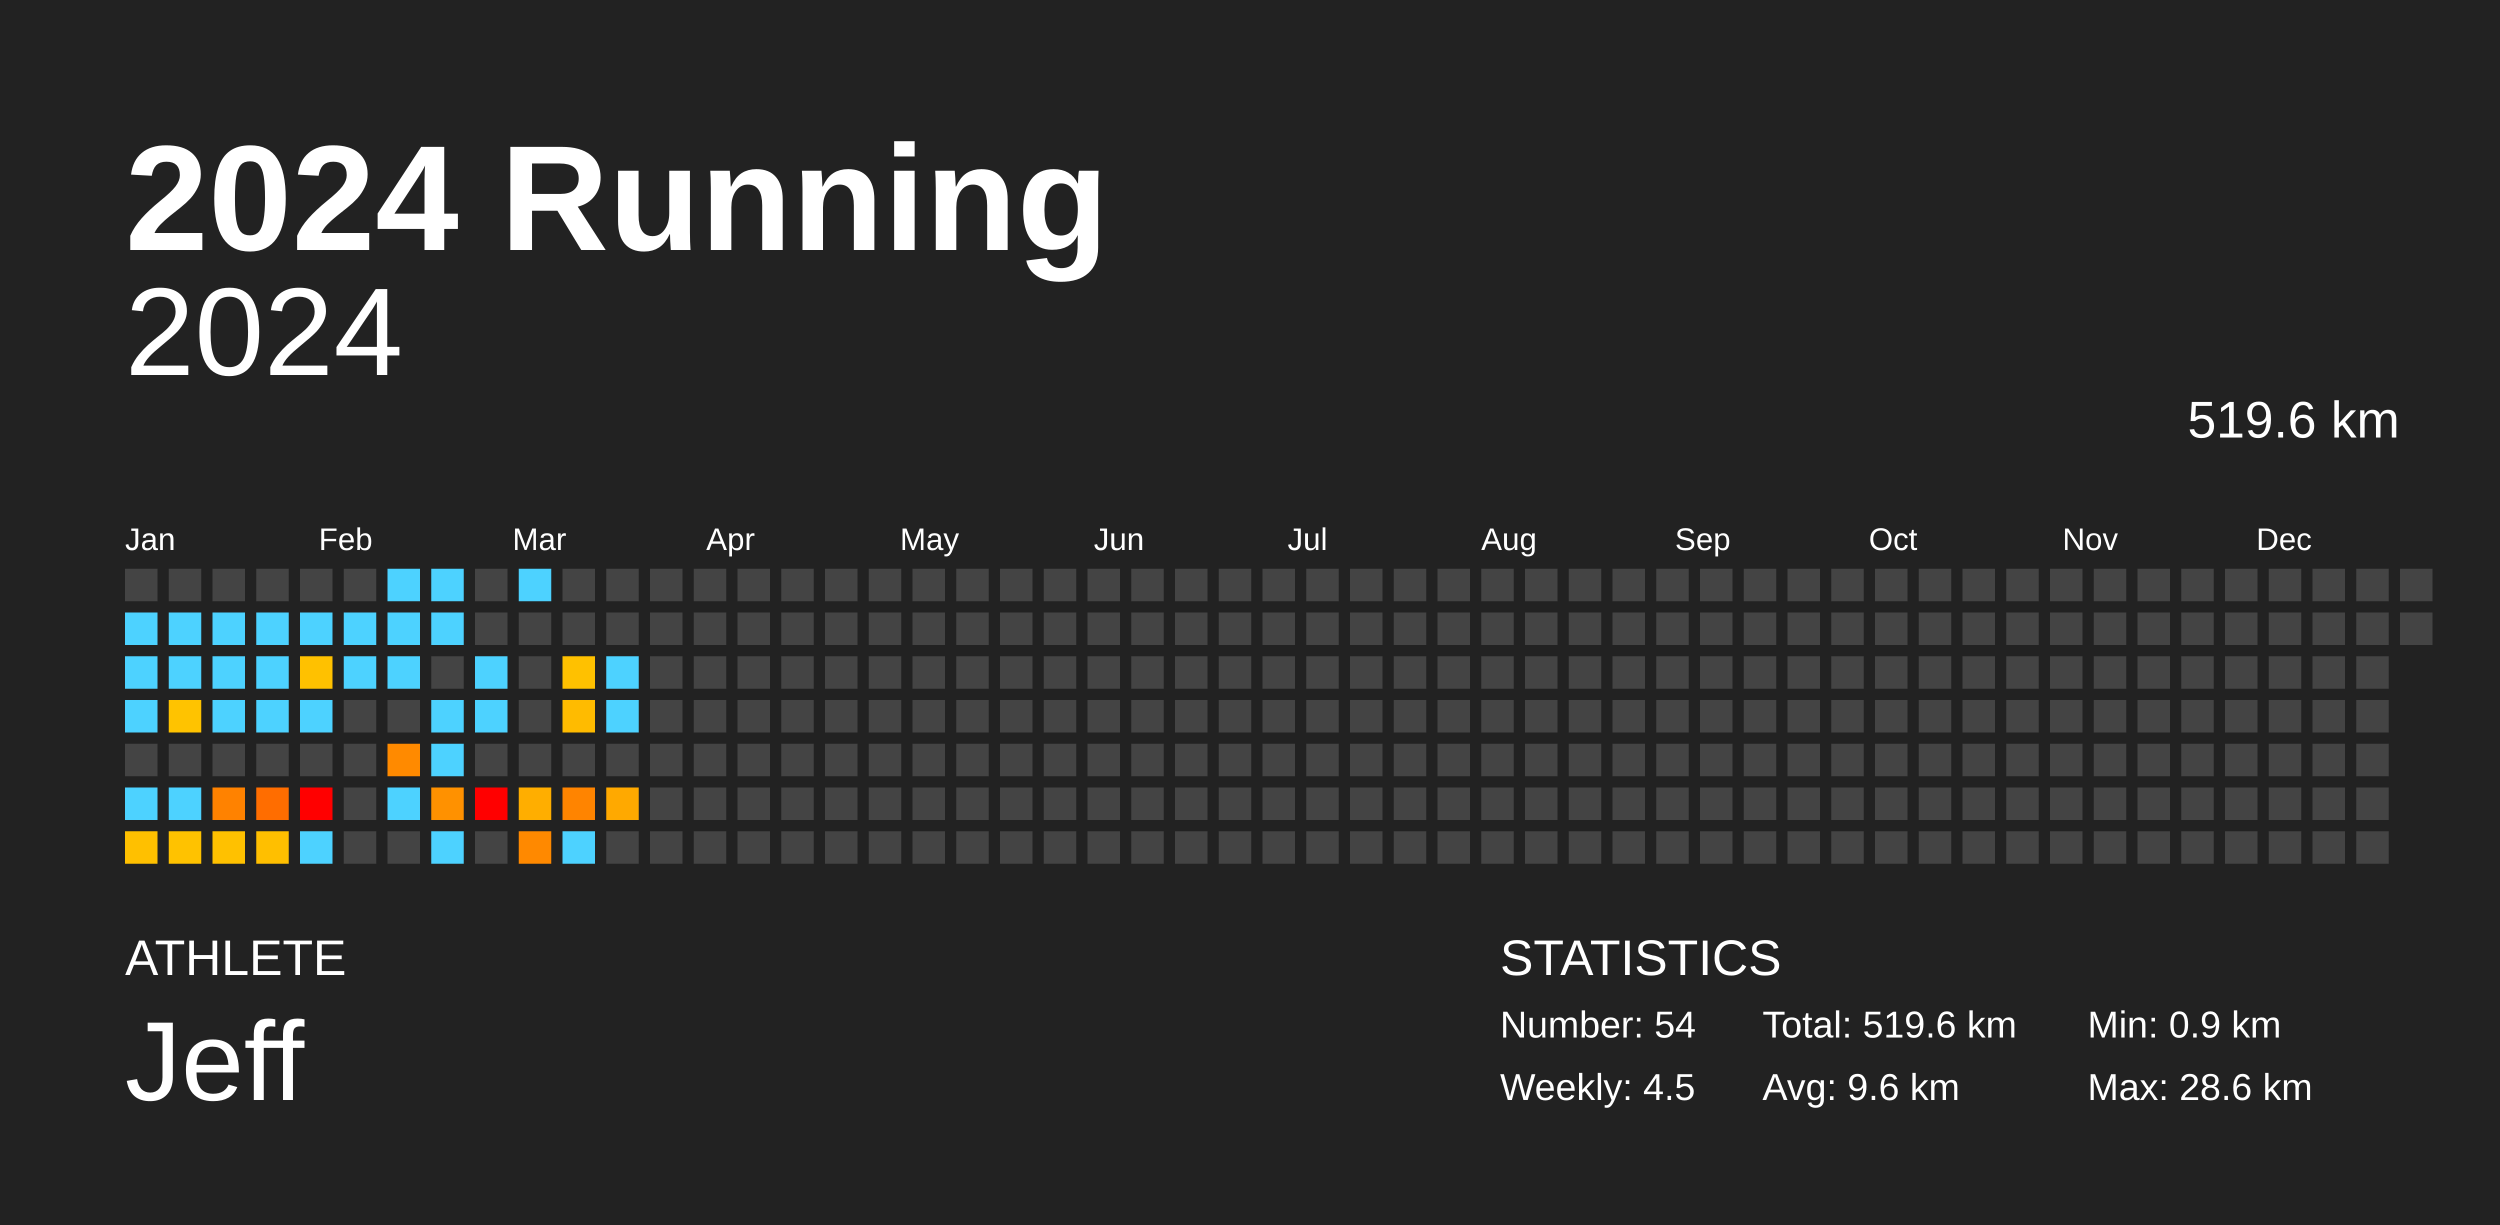
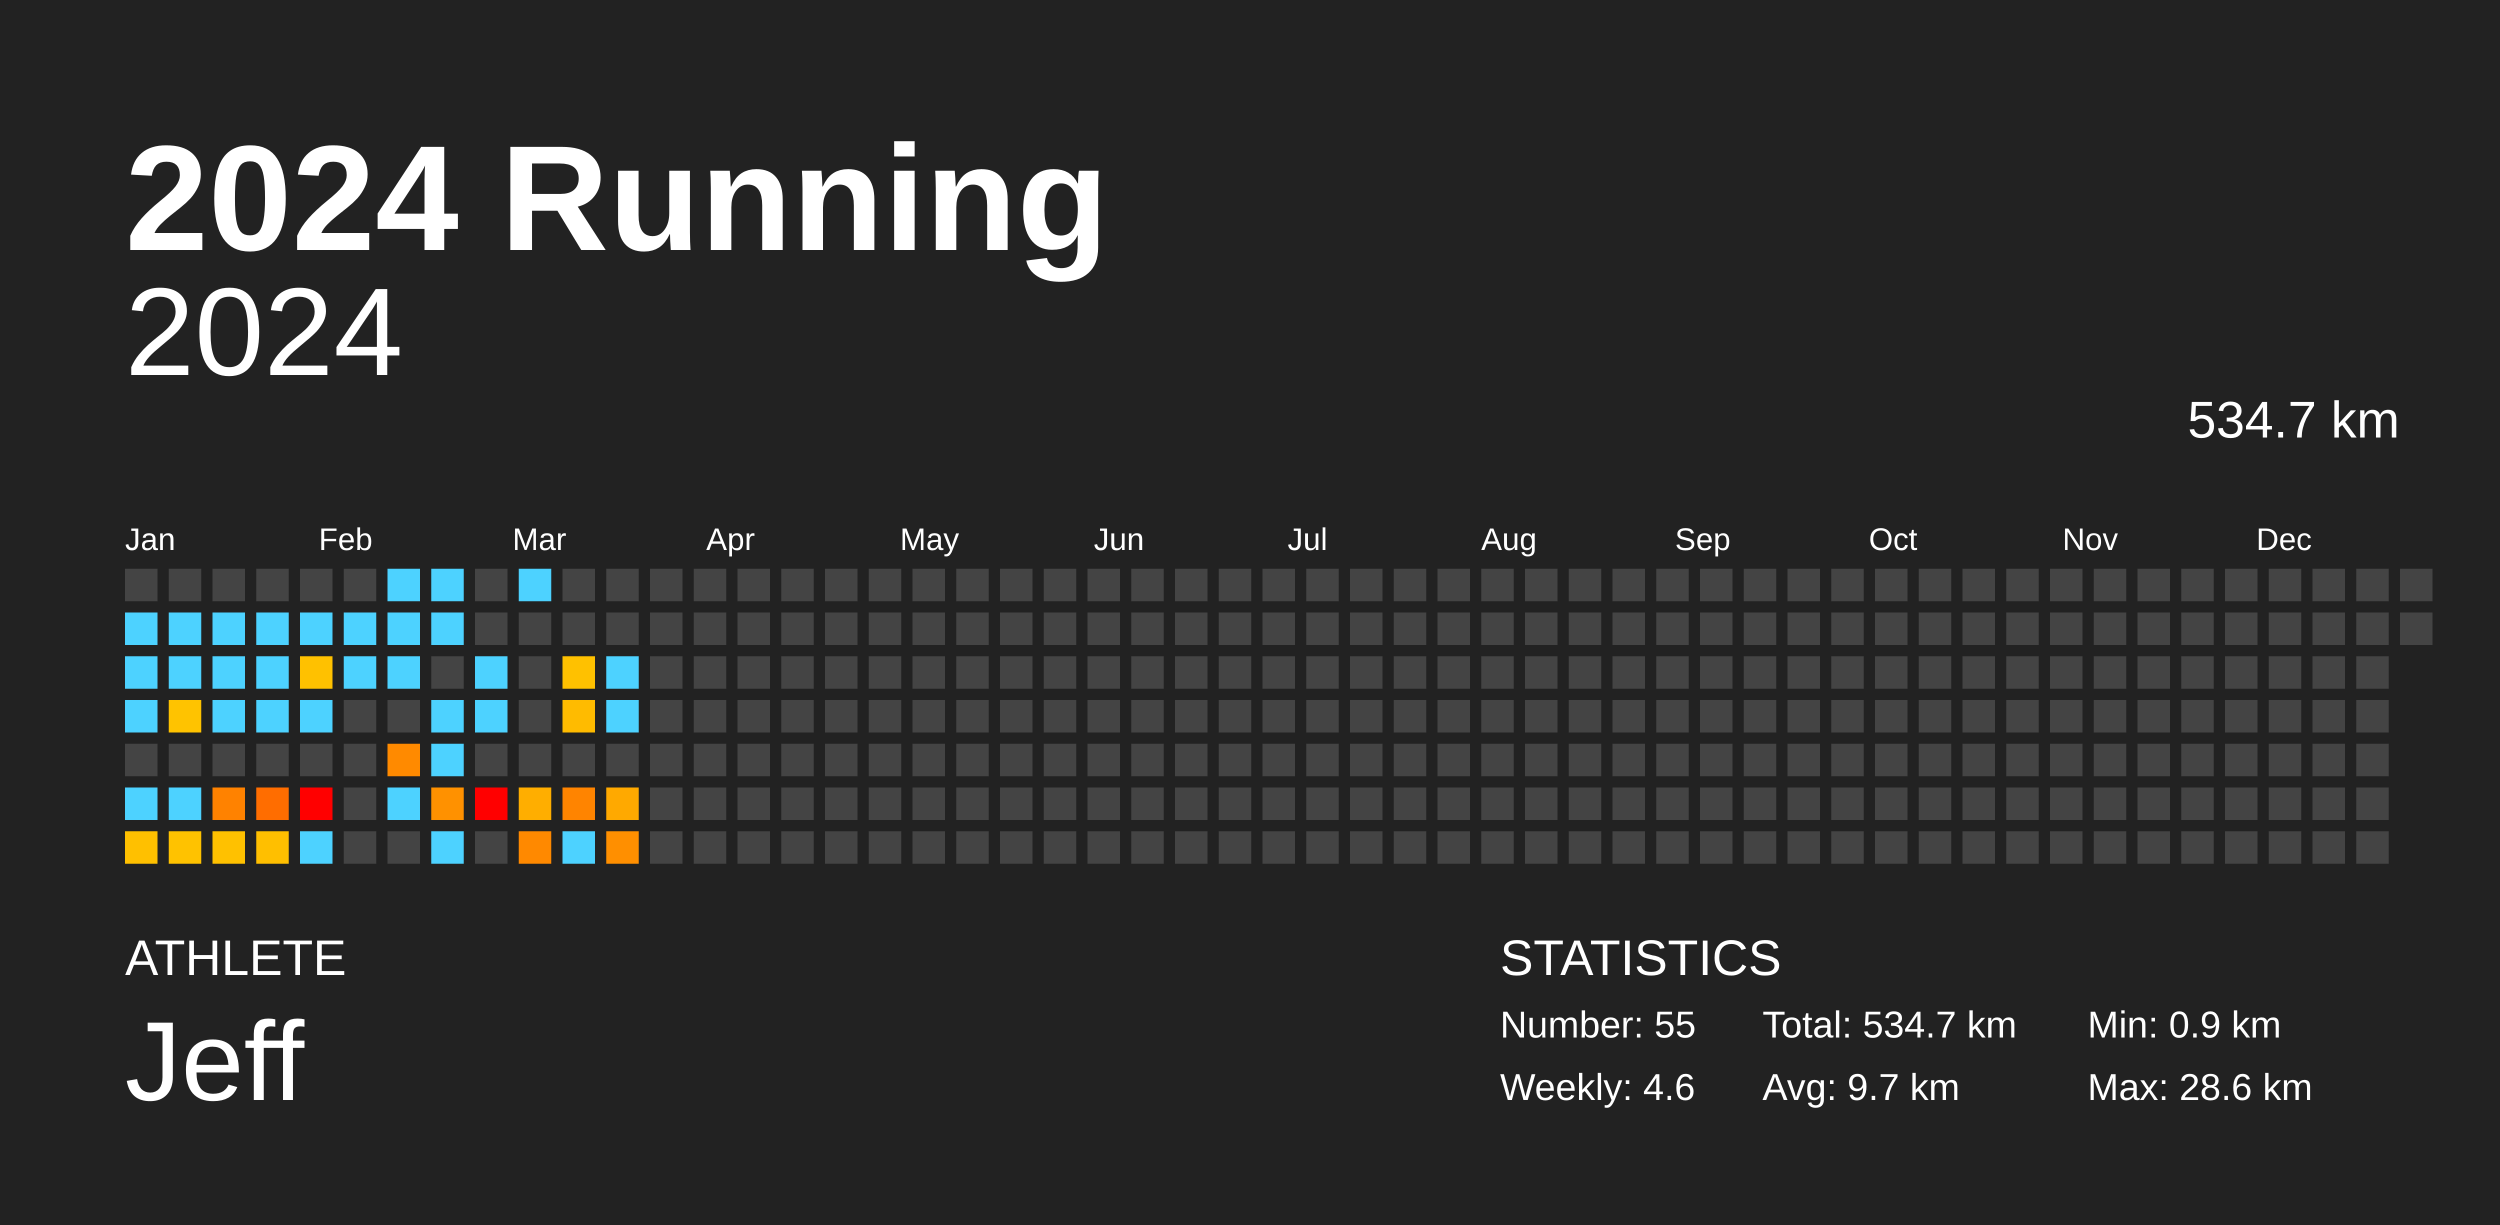
<svg xmlns="http://www.w3.org/2000/svg" baseProfile="full" height="98mm" version="1.1" viewBox="0,0,200,98" width="200mm">
  <defs />
  <rect fill="#222222" height="98" width="200" x="0" y="0" />
  <text fill="#FFFFFF" style="font-size:12px; font-family:Arial; font-weight:bold;" x="10" y="20">2024 Running</text>
  <text fill="#FFFFFF" style="font-size:4px; font-family:Arial" x="10" y="78">ATHLETE</text>
  <text fill="#FFFFFF" style="font-size:9px; font-family:Arial" x="10" y="88">Jeff</text>
  <text fill="#FFFFFF" style="font-size:4px; font-family:Arial" x="120" y="78">STATISTICS</text>
-   <text fill="#FFFFFF" style="font-size:3px; font-family:Arial" x="120" y="83">Number: 54</text>
-   <text fill="#FFFFFF" style="font-size:3px; font-family:Arial" x="120" y="88">Weekly: 4.5</text>
-   <text fill="#FFFFFF" style="font-size:3px; font-family:Arial" x="141" y="83">Total: 519.6 km</text>
-   <text fill="#FFFFFF" style="font-size:3px; font-family:Arial" x="141" y="88">Avg: 9.6 km</text>
+   <text fill="#FFFFFF" style="font-size:3px; font-family:Arial" x="120" y="83">Number: 55</text>
+   <text fill="#FFFFFF" style="font-size:3px; font-family:Arial" x="120" y="88">Weekly: 4.6</text>
+   <text fill="#FFFFFF" style="font-size:3px; font-family:Arial" x="141" y="83">Total: 534.7 km</text>
+   <text fill="#FFFFFF" style="font-size:3px; font-family:Arial" x="141" y="88">Avg: 9.7 km</text>
  <text fill="#FFFFFF" style="font-size:3px; font-family:Arial" x="167" y="83">Min: 0.9 km</text>
  <text fill="#FFFFFF" style="font-size:3px; font-family:Arial" x="167" y="88">Max: 28.6 km</text>
  <text alignment-baseline="hanging" fill="#FFFFFF" style="font-size:10.0px; font-family:Arial;" x="10" y="30">2024</text>
-   <text alignment-baseline="hanging" fill="#FFFFFF" style="font-size:4.125px; font-family:Arial;" x="175" y="35">519.6 km</text>
+   <text alignment-baseline="hanging" fill="#FFFFFF" style="font-size:4.125px; font-family:Arial;" x="175" y="35">534.7 km</text>
  <text fill="#FFFFFF" style="font-size:2.5px; font-family:Arial" x="10.0" y="44">Jan</text>
  <text fill="#FFFFFF" style="font-size:2.5px; font-family:Arial" x="25.5" y="44">Feb</text>
  <text fill="#FFFFFF" style="font-size:2.5px; font-family:Arial" x="41.0" y="44">Mar</text>
  <text fill="#FFFFFF" style="font-size:2.5px; font-family:Arial" x="56.5" y="44">Apr</text>
  <text fill="#FFFFFF" style="font-size:2.5px; font-family:Arial" x="72.0" y="44">May</text>
  <text fill="#FFFFFF" style="font-size:2.5px; font-family:Arial" x="87.5" y="44">Jun</text>
  <text fill="#FFFFFF" style="font-size:2.5px; font-family:Arial" x="103.0" y="44">Jul</text>
  <text fill="#FFFFFF" style="font-size:2.5px; font-family:Arial" x="118.5" y="44">Aug</text>
  <text fill="#FFFFFF" style="font-size:2.5px; font-family:Arial" x="134.0" y="44">Sep</text>
  <text fill="#FFFFFF" style="font-size:2.5px; font-family:Arial" x="149.5" y="44">Oct</text>
  <text fill="#FFFFFF" style="font-size:2.5px; font-family:Arial" x="165.0" y="44">Nov</text>
  <text fill="#FFFFFF" style="font-size:2.5px; font-family:Arial" x="180.5" y="44">Dec</text>
  <rect fill="#444444" height="2.6" width="2.6" x="10.0" y="45.5" />
  <rect fill="#4dd2ff" height="2.6" width="2.6" x="10.0" y="49.0" />
  <rect fill="#4dd2ff" height="2.6" width="2.6" x="10.0" y="52.5" />
  <rect fill="#4dd2ff" height="2.6" width="2.6" x="10.0" y="56.0" />
  <rect fill="#444444" height="2.6" width="2.6" x="10.0" y="59.5" />
  <rect fill="#4dd2ff" height="2.6" width="2.6" x="10.0" y="63.0" />
  <rect fill="#ffc000" height="2.6" width="2.6" x="10.0" y="66.5" />
  <rect fill="#444444" height="2.6" width="2.6" x="13.5" y="45.5" />
  <rect fill="#4dd2ff" height="2.6" width="2.6" x="13.5" y="49.0" />
  <rect fill="#4dd2ff" height="2.6" width="2.6" x="13.5" y="52.5" />
  <rect fill="#ffc300" height="2.6" width="2.6" x="13.5" y="56.0" />
  <rect fill="#444444" height="2.6" width="2.6" x="13.5" y="59.5" />
  <rect fill="#4dd2ff" height="2.6" width="2.6" x="13.5" y="63.0" />
  <rect fill="#ffc200" height="2.6" width="2.6" x="13.5" y="66.5" />
  <rect fill="#444444" height="2.6" width="2.6" x="17.0" y="45.5" />
  <rect fill="#4dd2ff" height="2.6" width="2.6" x="17.0" y="49.0" />
  <rect fill="#4dd2ff" height="2.6" width="2.6" x="17.0" y="52.5" />
  <rect fill="#4dd2ff" height="2.6" width="2.6" x="17.0" y="56.0" />
  <rect fill="#444444" height="2.6" width="2.6" x="17.0" y="59.5" />
  <rect fill="#ff8200" height="2.6" width="2.6" x="17.0" y="63.0" />
  <rect fill="#ffc100" height="2.6" width="2.6" x="17.0" y="66.5" />
  <rect fill="#444444" height="2.6" width="2.6" x="20.5" y="45.5" />
  <rect fill="#4dd2ff" height="2.6" width="2.6" x="20.5" y="49.0" />
  <rect fill="#4dd2ff" height="2.6" width="2.6" x="20.5" y="52.5" />
  <rect fill="#4dd2ff" height="2.6" width="2.6" x="20.5" y="56.0" />
  <rect fill="#444444" height="2.6" width="2.6" x="20.5" y="59.5" />
  <rect fill="#ff6d00" height="2.6" width="2.6" x="20.5" y="63.0" />
  <rect fill="#ffbf00" height="2.6" width="2.6" x="20.5" y="66.5" />
  <rect fill="#444444" height="2.6" width="2.6" x="24.0" y="45.5" />
  <rect fill="#4dd2ff" height="2.6" width="2.6" x="24.0" y="49.0" />
  <rect fill="#ffc100" height="2.6" width="2.6" x="24.0" y="52.5" />
  <rect fill="#4dd2ff" height="2.6" width="2.6" x="24.0" y="56.0" />
  <rect fill="#444444" height="2.6" width="2.6" x="24.0" y="59.5" />
  <rect fill="red" height="2.6" width="2.6" x="24.0" y="63.0" />
  <rect fill="#4dd2ff" height="2.6" width="2.6" x="24.0" y="66.5" />
  <rect fill="#444444" height="2.6" width="2.6" x="27.5" y="45.5" />
  <rect fill="#4dd2ff" height="2.6" width="2.6" x="27.5" y="49.0" />
  <rect fill="#4dd2ff" height="2.6" width="2.6" x="27.5" y="52.5" />
  <rect fill="#444444" height="2.6" width="2.6" x="27.5" y="56.0" />
  <rect fill="#444444" height="2.6" width="2.6" x="27.5" y="59.5" />
  <rect fill="#444444" height="2.6" width="2.6" x="27.5" y="63.0" />
  <rect fill="#444444" height="2.6" width="2.6" x="27.5" y="66.5" />
  <rect fill="#4dd2ff" height="2.6" width="2.6" x="31.0" y="45.5" />
  <rect fill="#4dd2ff" height="2.6" width="2.6" x="31.0" y="49.0" />
  <rect fill="#4dd2ff" height="2.6" width="2.6" x="31.0" y="52.5" />
  <rect fill="#444444" height="2.6" width="2.6" x="31.0" y="56.0" />
  <rect fill="#ff8a00" height="2.6" width="2.6" x="31.0" y="59.5" />
  <rect fill="#4dd2ff" height="2.6" width="2.6" x="31.0" y="63.0" />
  <rect fill="#444444" height="2.6" width="2.6" x="31.0" y="66.5" />
  <rect fill="#4dd2ff" height="2.6" width="2.6" x="34.5" y="45.5" />
  <rect fill="#4dd2ff" height="2.6" width="2.6" x="34.5" y="49.0" />
  <rect fill="#444444" height="2.6" width="2.6" x="34.5" y="52.5" />
  <rect fill="#4dd2ff" height="2.6" width="2.6" x="34.5" y="56.0" />
  <rect fill="#4dd2ff" height="2.6" width="2.6" x="34.5" y="59.5" />
  <rect fill="#ff9100" height="2.6" width="2.6" x="34.5" y="63.0" />
  <rect fill="#4dd2ff" height="2.6" width="2.6" x="34.5" y="66.5" />
  <rect fill="#444444" height="2.6" width="2.6" x="38.0" y="45.5" />
  <rect fill="#444444" height="2.6" width="2.6" x="38.0" y="49.0" />
  <rect fill="#4dd2ff" height="2.6" width="2.6" x="38.0" y="52.5" />
  <rect fill="#4dd2ff" height="2.6" width="2.6" x="38.0" y="56.0" />
  <rect fill="#444444" height="2.6" width="2.6" x="38.0" y="59.5" />
  <rect fill="red" height="2.6" width="2.6" x="38.0" y="63.0" />
  <rect fill="#444444" height="2.6" width="2.6" x="38.0" y="66.5" />
  <rect fill="#4dd2ff" height="2.6" width="2.6" x="41.5" y="45.5" />
  <rect fill="#444444" height="2.6" width="2.6" x="41.5" y="49.0" />
  <rect fill="#444444" height="2.6" width="2.6" x="41.5" y="52.5" />
  <rect fill="#444444" height="2.6" width="2.6" x="41.5" y="56.0" />
  <rect fill="#444444" height="2.6" width="2.6" x="41.5" y="59.5" />
  <rect fill="#ffae00" height="2.6" width="2.6" x="41.5" y="63.0" />
  <rect fill="#ff8900" height="2.6" width="2.6" x="41.5" y="66.5" />
  <rect fill="#444444" height="2.6" width="2.6" x="45.0" y="45.5" />
  <rect fill="#444444" height="2.6" width="2.6" x="45.0" y="49.0" />
  <rect fill="#ffc100" height="2.6" width="2.6" x="45.0" y="52.5" />
  <rect fill="#ffbb00" height="2.6" width="2.6" x="45.0" y="56.0" />
  <rect fill="#444444" height="2.6" width="2.6" x="45.0" y="59.5" />
  <rect fill="#ff8400" height="2.6" width="2.6" x="45.0" y="63.0" />
  <rect fill="#4dd2ff" height="2.6" width="2.6" x="45.0" y="66.5" />
  <rect fill="#444444" height="2.6" width="2.6" x="48.5" y="45.5" />
  <rect fill="#444444" height="2.6" width="2.6" x="48.5" y="49.0" />
  <rect fill="#4dd2ff" height="2.6" width="2.6" x="48.5" y="52.5" />
  <rect fill="#4dd2ff" height="2.6" width="2.6" x="48.5" y="56.0" />
  <rect fill="#444444" height="2.6" width="2.6" x="48.5" y="59.5" />
  <rect fill="#ffa900" height="2.6" width="2.6" x="48.5" y="63.0" />
-   <rect fill="#444444" height="2.6" width="2.6" x="48.5" y="66.5" />
+   <rect fill="#ff8f00" height="2.6" width="2.6" x="48.5" y="66.5" />
  <rect fill="#444444" height="2.6" width="2.6" x="52.0" y="45.5" />
  <rect fill="#444444" height="2.6" width="2.6" x="52.0" y="49.0" />
  <rect fill="#444444" height="2.6" width="2.6" x="52.0" y="52.5" />
  <rect fill="#444444" height="2.6" width="2.6" x="52.0" y="56.0" />
  <rect fill="#444444" height="2.6" width="2.6" x="52.0" y="59.5" />
  <rect fill="#444444" height="2.6" width="2.6" x="52.0" y="63.0" />
  <rect fill="#444444" height="2.6" width="2.6" x="52.0" y="66.5" />
  <rect fill="#444444" height="2.6" width="2.6" x="55.5" y="45.5" />
  <rect fill="#444444" height="2.6" width="2.6" x="55.5" y="49.0" />
  <rect fill="#444444" height="2.6" width="2.6" x="55.5" y="52.5" />
  <rect fill="#444444" height="2.6" width="2.6" x="55.5" y="56.0" />
  <rect fill="#444444" height="2.6" width="2.6" x="55.5" y="59.5" />
  <rect fill="#444444" height="2.6" width="2.6" x="55.5" y="63.0" />
  <rect fill="#444444" height="2.6" width="2.6" x="55.5" y="66.5" />
  <rect fill="#444444" height="2.6" width="2.6" x="59.0" y="45.5" />
  <rect fill="#444444" height="2.6" width="2.6" x="59.0" y="49.0" />
  <rect fill="#444444" height="2.6" width="2.6" x="59.0" y="52.5" />
  <rect fill="#444444" height="2.6" width="2.6" x="59.0" y="56.0" />
  <rect fill="#444444" height="2.6" width="2.6" x="59.0" y="59.5" />
  <rect fill="#444444" height="2.6" width="2.6" x="59.0" y="63.0" />
  <rect fill="#444444" height="2.6" width="2.6" x="59.0" y="66.5" />
  <rect fill="#444444" height="2.6" width="2.6" x="62.5" y="45.5" />
  <rect fill="#444444" height="2.6" width="2.6" x="62.5" y="49.0" />
  <rect fill="#444444" height="2.6" width="2.6" x="62.5" y="52.5" />
  <rect fill="#444444" height="2.6" width="2.6" x="62.5" y="56.0" />
  <rect fill="#444444" height="2.6" width="2.6" x="62.5" y="59.5" />
  <rect fill="#444444" height="2.6" width="2.6" x="62.5" y="63.0" />
  <rect fill="#444444" height="2.6" width="2.6" x="62.5" y="66.5" />
  <rect fill="#444444" height="2.6" width="2.6" x="66.0" y="45.5" />
  <rect fill="#444444" height="2.6" width="2.6" x="66.0" y="49.0" />
  <rect fill="#444444" height="2.6" width="2.6" x="66.0" y="52.5" />
  <rect fill="#444444" height="2.6" width="2.6" x="66.0" y="56.0" />
  <rect fill="#444444" height="2.6" width="2.6" x="66.0" y="59.5" />
  <rect fill="#444444" height="2.6" width="2.6" x="66.0" y="63.0" />
  <rect fill="#444444" height="2.6" width="2.6" x="66.0" y="66.5" />
  <rect fill="#444444" height="2.6" width="2.6" x="69.5" y="45.5" />
  <rect fill="#444444" height="2.6" width="2.6" x="69.5" y="49.0" />
  <rect fill="#444444" height="2.6" width="2.6" x="69.5" y="52.5" />
  <rect fill="#444444" height="2.6" width="2.6" x="69.5" y="56.0" />
  <rect fill="#444444" height="2.6" width="2.6" x="69.5" y="59.5" />
  <rect fill="#444444" height="2.6" width="2.6" x="69.5" y="63.0" />
  <rect fill="#444444" height="2.6" width="2.6" x="69.5" y="66.5" />
  <rect fill="#444444" height="2.6" width="2.6" x="73.0" y="45.5" />
  <rect fill="#444444" height="2.6" width="2.6" x="73.0" y="49.0" />
  <rect fill="#444444" height="2.6" width="2.6" x="73.0" y="52.5" />
  <rect fill="#444444" height="2.6" width="2.6" x="73.0" y="56.0" />
  <rect fill="#444444" height="2.6" width="2.6" x="73.0" y="59.5" />
  <rect fill="#444444" height="2.6" width="2.6" x="73.0" y="63.0" />
  <rect fill="#444444" height="2.6" width="2.6" x="73.0" y="66.5" />
  <rect fill="#444444" height="2.6" width="2.6" x="76.5" y="45.5" />
  <rect fill="#444444" height="2.6" width="2.6" x="76.5" y="49.0" />
  <rect fill="#444444" height="2.6" width="2.6" x="76.5" y="52.5" />
  <rect fill="#444444" height="2.6" width="2.6" x="76.5" y="56.0" />
  <rect fill="#444444" height="2.6" width="2.6" x="76.5" y="59.5" />
  <rect fill="#444444" height="2.6" width="2.6" x="76.5" y="63.0" />
  <rect fill="#444444" height="2.6" width="2.6" x="76.5" y="66.5" />
  <rect fill="#444444" height="2.6" width="2.6" x="80.0" y="45.5" />
  <rect fill="#444444" height="2.6" width="2.6" x="80.0" y="49.0" />
  <rect fill="#444444" height="2.6" width="2.6" x="80.0" y="52.5" />
  <rect fill="#444444" height="2.6" width="2.6" x="80.0" y="56.0" />
  <rect fill="#444444" height="2.6" width="2.6" x="80.0" y="59.5" />
  <rect fill="#444444" height="2.6" width="2.6" x="80.0" y="63.0" />
  <rect fill="#444444" height="2.6" width="2.6" x="80.0" y="66.5" />
  <rect fill="#444444" height="2.6" width="2.6" x="83.5" y="45.5" />
  <rect fill="#444444" height="2.6" width="2.6" x="83.5" y="49.0" />
  <rect fill="#444444" height="2.6" width="2.6" x="83.5" y="52.5" />
  <rect fill="#444444" height="2.6" width="2.6" x="83.5" y="56.0" />
  <rect fill="#444444" height="2.6" width="2.6" x="83.5" y="59.5" />
  <rect fill="#444444" height="2.6" width="2.6" x="83.5" y="63.0" />
  <rect fill="#444444" height="2.6" width="2.6" x="83.5" y="66.5" />
  <rect fill="#444444" height="2.6" width="2.6" x="87.0" y="45.5" />
  <rect fill="#444444" height="2.6" width="2.6" x="87.0" y="49.0" />
  <rect fill="#444444" height="2.6" width="2.6" x="87.0" y="52.5" />
  <rect fill="#444444" height="2.6" width="2.6" x="87.0" y="56.0" />
  <rect fill="#444444" height="2.6" width="2.6" x="87.0" y="59.5" />
  <rect fill="#444444" height="2.6" width="2.6" x="87.0" y="63.0" />
  <rect fill="#444444" height="2.6" width="2.6" x="87.0" y="66.5" />
  <rect fill="#444444" height="2.6" width="2.6" x="90.5" y="45.5" />
  <rect fill="#444444" height="2.6" width="2.6" x="90.5" y="49.0" />
  <rect fill="#444444" height="2.6" width="2.6" x="90.5" y="52.5" />
  <rect fill="#444444" height="2.6" width="2.6" x="90.5" y="56.0" />
  <rect fill="#444444" height="2.6" width="2.6" x="90.5" y="59.5" />
  <rect fill="#444444" height="2.6" width="2.6" x="90.5" y="63.0" />
  <rect fill="#444444" height="2.6" width="2.6" x="90.5" y="66.5" />
  <rect fill="#444444" height="2.6" width="2.6" x="94.0" y="45.5" />
  <rect fill="#444444" height="2.6" width="2.6" x="94.0" y="49.0" />
  <rect fill="#444444" height="2.6" width="2.6" x="94.0" y="52.5" />
  <rect fill="#444444" height="2.6" width="2.6" x="94.0" y="56.0" />
  <rect fill="#444444" height="2.6" width="2.6" x="94.0" y="59.5" />
  <rect fill="#444444" height="2.6" width="2.6" x="94.0" y="63.0" />
  <rect fill="#444444" height="2.6" width="2.6" x="94.0" y="66.5" />
  <rect fill="#444444" height="2.6" width="2.6" x="97.5" y="45.5" />
  <rect fill="#444444" height="2.6" width="2.6" x="97.5" y="49.0" />
  <rect fill="#444444" height="2.6" width="2.6" x="97.5" y="52.5" />
  <rect fill="#444444" height="2.6" width="2.6" x="97.5" y="56.0" />
  <rect fill="#444444" height="2.6" width="2.6" x="97.5" y="59.5" />
  <rect fill="#444444" height="2.6" width="2.6" x="97.5" y="63.0" />
  <rect fill="#444444" height="2.6" width="2.6" x="97.5" y="66.5" />
  <rect fill="#444444" height="2.6" width="2.6" x="101.0" y="45.5" />
  <rect fill="#444444" height="2.6" width="2.6" x="101.0" y="49.0" />
  <rect fill="#444444" height="2.6" width="2.6" x="101.0" y="52.5" />
  <rect fill="#444444" height="2.6" width="2.6" x="101.0" y="56.0" />
  <rect fill="#444444" height="2.6" width="2.6" x="101.0" y="59.5" />
  <rect fill="#444444" height="2.6" width="2.6" x="101.0" y="63.0" />
  <rect fill="#444444" height="2.6" width="2.6" x="101.0" y="66.5" />
  <rect fill="#444444" height="2.6" width="2.6" x="104.5" y="45.5" />
  <rect fill="#444444" height="2.6" width="2.6" x="104.5" y="49.0" />
  <rect fill="#444444" height="2.6" width="2.6" x="104.5" y="52.5" />
  <rect fill="#444444" height="2.6" width="2.6" x="104.5" y="56.0" />
  <rect fill="#444444" height="2.6" width="2.6" x="104.5" y="59.5" />
  <rect fill="#444444" height="2.6" width="2.6" x="104.5" y="63.0" />
  <rect fill="#444444" height="2.6" width="2.6" x="104.5" y="66.5" />
  <rect fill="#444444" height="2.6" width="2.6" x="108.0" y="45.5" />
  <rect fill="#444444" height="2.6" width="2.6" x="108.0" y="49.0" />
  <rect fill="#444444" height="2.6" width="2.6" x="108.0" y="52.5" />
  <rect fill="#444444" height="2.6" width="2.6" x="108.0" y="56.0" />
  <rect fill="#444444" height="2.6" width="2.6" x="108.0" y="59.5" />
  <rect fill="#444444" height="2.6" width="2.6" x="108.0" y="63.0" />
  <rect fill="#444444" height="2.6" width="2.6" x="108.0" y="66.5" />
  <rect fill="#444444" height="2.6" width="2.6" x="111.5" y="45.5" />
  <rect fill="#444444" height="2.6" width="2.6" x="111.5" y="49.0" />
  <rect fill="#444444" height="2.6" width="2.6" x="111.5" y="52.5" />
  <rect fill="#444444" height="2.6" width="2.6" x="111.5" y="56.0" />
  <rect fill="#444444" height="2.6" width="2.6" x="111.5" y="59.5" />
  <rect fill="#444444" height="2.6" width="2.6" x="111.5" y="63.0" />
  <rect fill="#444444" height="2.6" width="2.6" x="111.5" y="66.5" />
  <rect fill="#444444" height="2.6" width="2.6" x="115.0" y="45.5" />
  <rect fill="#444444" height="2.6" width="2.6" x="115.0" y="49.0" />
  <rect fill="#444444" height="2.6" width="2.6" x="115.0" y="52.5" />
  <rect fill="#444444" height="2.6" width="2.6" x="115.0" y="56.0" />
  <rect fill="#444444" height="2.6" width="2.6" x="115.0" y="59.5" />
  <rect fill="#444444" height="2.6" width="2.6" x="115.0" y="63.0" />
  <rect fill="#444444" height="2.6" width="2.6" x="115.0" y="66.5" />
  <rect fill="#444444" height="2.6" width="2.6" x="118.5" y="45.5" />
  <rect fill="#444444" height="2.6" width="2.6" x="118.5" y="49.0" />
  <rect fill="#444444" height="2.6" width="2.6" x="118.5" y="52.5" />
  <rect fill="#444444" height="2.6" width="2.6" x="118.5" y="56.0" />
  <rect fill="#444444" height="2.6" width="2.6" x="118.5" y="59.5" />
  <rect fill="#444444" height="2.6" width="2.6" x="118.5" y="63.0" />
  <rect fill="#444444" height="2.6" width="2.6" x="118.5" y="66.5" />
  <rect fill="#444444" height="2.6" width="2.6" x="122.0" y="45.5" />
  <rect fill="#444444" height="2.6" width="2.6" x="122.0" y="49.0" />
  <rect fill="#444444" height="2.6" width="2.6" x="122.0" y="52.5" />
  <rect fill="#444444" height="2.6" width="2.6" x="122.0" y="56.0" />
  <rect fill="#444444" height="2.6" width="2.6" x="122.0" y="59.5" />
  <rect fill="#444444" height="2.6" width="2.6" x="122.0" y="63.0" />
  <rect fill="#444444" height="2.6" width="2.6" x="122.0" y="66.5" />
  <rect fill="#444444" height="2.6" width="2.6" x="125.5" y="45.5" />
  <rect fill="#444444" height="2.6" width="2.6" x="125.5" y="49.0" />
  <rect fill="#444444" height="2.6" width="2.6" x="125.5" y="52.5" />
  <rect fill="#444444" height="2.6" width="2.6" x="125.5" y="56.0" />
  <rect fill="#444444" height="2.6" width="2.6" x="125.5" y="59.5" />
  <rect fill="#444444" height="2.6" width="2.6" x="125.5" y="63.0" />
  <rect fill="#444444" height="2.6" width="2.6" x="125.5" y="66.5" />
  <rect fill="#444444" height="2.6" width="2.6" x="129.0" y="45.5" />
  <rect fill="#444444" height="2.6" width="2.6" x="129.0" y="49.0" />
  <rect fill="#444444" height="2.6" width="2.6" x="129.0" y="52.5" />
  <rect fill="#444444" height="2.6" width="2.6" x="129.0" y="56.0" />
  <rect fill="#444444" height="2.6" width="2.6" x="129.0" y="59.5" />
  <rect fill="#444444" height="2.6" width="2.6" x="129.0" y="63.0" />
  <rect fill="#444444" height="2.6" width="2.6" x="129.0" y="66.5" />
  <rect fill="#444444" height="2.6" width="2.6" x="132.5" y="45.5" />
  <rect fill="#444444" height="2.6" width="2.6" x="132.5" y="49.0" />
  <rect fill="#444444" height="2.6" width="2.6" x="132.5" y="52.5" />
  <rect fill="#444444" height="2.6" width="2.6" x="132.5" y="56.0" />
  <rect fill="#444444" height="2.6" width="2.6" x="132.5" y="59.5" />
  <rect fill="#444444" height="2.6" width="2.6" x="132.5" y="63.0" />
  <rect fill="#444444" height="2.6" width="2.6" x="132.5" y="66.5" />
  <rect fill="#444444" height="2.6" width="2.6" x="136.0" y="45.5" />
  <rect fill="#444444" height="2.6" width="2.6" x="136.0" y="49.0" />
  <rect fill="#444444" height="2.6" width="2.6" x="136.0" y="52.5" />
  <rect fill="#444444" height="2.6" width="2.6" x="136.0" y="56.0" />
  <rect fill="#444444" height="2.6" width="2.6" x="136.0" y="59.5" />
  <rect fill="#444444" height="2.6" width="2.6" x="136.0" y="63.0" />
  <rect fill="#444444" height="2.6" width="2.6" x="136.0" y="66.5" />
  <rect fill="#444444" height="2.6" width="2.6" x="139.5" y="45.5" />
  <rect fill="#444444" height="2.6" width="2.6" x="139.5" y="49.0" />
  <rect fill="#444444" height="2.6" width="2.6" x="139.5" y="52.5" />
  <rect fill="#444444" height="2.6" width="2.6" x="139.5" y="56.0" />
  <rect fill="#444444" height="2.6" width="2.6" x="139.5" y="59.5" />
  <rect fill="#444444" height="2.6" width="2.6" x="139.5" y="63.0" />
  <rect fill="#444444" height="2.6" width="2.6" x="139.5" y="66.5" />
  <rect fill="#444444" height="2.6" width="2.6" x="143.0" y="45.5" />
  <rect fill="#444444" height="2.6" width="2.6" x="143.0" y="49.0" />
  <rect fill="#444444" height="2.6" width="2.6" x="143.0" y="52.5" />
  <rect fill="#444444" height="2.6" width="2.6" x="143.0" y="56.0" />
  <rect fill="#444444" height="2.6" width="2.6" x="143.0" y="59.5" />
  <rect fill="#444444" height="2.6" width="2.6" x="143.0" y="63.0" />
  <rect fill="#444444" height="2.6" width="2.6" x="143.0" y="66.5" />
  <rect fill="#444444" height="2.6" width="2.6" x="146.5" y="45.5" />
  <rect fill="#444444" height="2.6" width="2.6" x="146.5" y="49.0" />
  <rect fill="#444444" height="2.6" width="2.6" x="146.5" y="52.5" />
  <rect fill="#444444" height="2.6" width="2.6" x="146.5" y="56.0" />
  <rect fill="#444444" height="2.6" width="2.6" x="146.5" y="59.5" />
  <rect fill="#444444" height="2.6" width="2.6" x="146.5" y="63.0" />
  <rect fill="#444444" height="2.6" width="2.6" x="146.5" y="66.5" />
  <rect fill="#444444" height="2.6" width="2.6" x="150.0" y="45.5" />
  <rect fill="#444444" height="2.6" width="2.6" x="150.0" y="49.0" />
  <rect fill="#444444" height="2.6" width="2.6" x="150.0" y="52.5" />
  <rect fill="#444444" height="2.6" width="2.6" x="150.0" y="56.0" />
  <rect fill="#444444" height="2.6" width="2.6" x="150.0" y="59.5" />
  <rect fill="#444444" height="2.6" width="2.6" x="150.0" y="63.0" />
  <rect fill="#444444" height="2.6" width="2.6" x="150.0" y="66.5" />
  <rect fill="#444444" height="2.6" width="2.6" x="153.5" y="45.5" />
  <rect fill="#444444" height="2.6" width="2.6" x="153.5" y="49.0" />
  <rect fill="#444444" height="2.6" width="2.6" x="153.5" y="52.5" />
  <rect fill="#444444" height="2.6" width="2.6" x="153.5" y="56.0" />
  <rect fill="#444444" height="2.6" width="2.6" x="153.5" y="59.5" />
  <rect fill="#444444" height="2.6" width="2.6" x="153.5" y="63.0" />
  <rect fill="#444444" height="2.6" width="2.6" x="153.5" y="66.5" />
  <rect fill="#444444" height="2.6" width="2.6" x="157.0" y="45.5" />
  <rect fill="#444444" height="2.6" width="2.6" x="157.0" y="49.0" />
  <rect fill="#444444" height="2.6" width="2.6" x="157.0" y="52.5" />
  <rect fill="#444444" height="2.6" width="2.6" x="157.0" y="56.0" />
  <rect fill="#444444" height="2.6" width="2.6" x="157.0" y="59.5" />
  <rect fill="#444444" height="2.6" width="2.6" x="157.0" y="63.0" />
  <rect fill="#444444" height="2.6" width="2.6" x="157.0" y="66.5" />
  <rect fill="#444444" height="2.6" width="2.6" x="160.5" y="45.5" />
  <rect fill="#444444" height="2.6" width="2.6" x="160.5" y="49.0" />
  <rect fill="#444444" height="2.6" width="2.6" x="160.5" y="52.5" />
  <rect fill="#444444" height="2.6" width="2.6" x="160.5" y="56.0" />
  <rect fill="#444444" height="2.6" width="2.6" x="160.5" y="59.5" />
  <rect fill="#444444" height="2.6" width="2.6" x="160.5" y="63.0" />
  <rect fill="#444444" height="2.6" width="2.6" x="160.5" y="66.5" />
  <rect fill="#444444" height="2.6" width="2.6" x="164.0" y="45.5" />
  <rect fill="#444444" height="2.6" width="2.6" x="164.0" y="49.0" />
  <rect fill="#444444" height="2.6" width="2.6" x="164.0" y="52.5" />
  <rect fill="#444444" height="2.6" width="2.6" x="164.0" y="56.0" />
  <rect fill="#444444" height="2.6" width="2.6" x="164.0" y="59.5" />
  <rect fill="#444444" height="2.6" width="2.6" x="164.0" y="63.0" />
  <rect fill="#444444" height="2.6" width="2.6" x="164.0" y="66.5" />
  <rect fill="#444444" height="2.6" width="2.6" x="167.5" y="45.5" />
  <rect fill="#444444" height="2.6" width="2.6" x="167.5" y="49.0" />
  <rect fill="#444444" height="2.6" width="2.6" x="167.5" y="52.5" />
  <rect fill="#444444" height="2.6" width="2.6" x="167.5" y="56.0" />
  <rect fill="#444444" height="2.6" width="2.6" x="167.5" y="59.5" />
  <rect fill="#444444" height="2.6" width="2.6" x="167.5" y="63.0" />
  <rect fill="#444444" height="2.6" width="2.6" x="167.5" y="66.5" />
  <rect fill="#444444" height="2.6" width="2.6" x="171.0" y="45.5" />
  <rect fill="#444444" height="2.6" width="2.6" x="171.0" y="49.0" />
  <rect fill="#444444" height="2.6" width="2.6" x="171.0" y="52.5" />
  <rect fill="#444444" height="2.6" width="2.6" x="171.0" y="56.0" />
  <rect fill="#444444" height="2.6" width="2.6" x="171.0" y="59.5" />
  <rect fill="#444444" height="2.6" width="2.6" x="171.0" y="63.0" />
  <rect fill="#444444" height="2.6" width="2.6" x="171.0" y="66.5" />
  <rect fill="#444444" height="2.6" width="2.6" x="174.5" y="45.5" />
  <rect fill="#444444" height="2.6" width="2.6" x="174.5" y="49.0" />
  <rect fill="#444444" height="2.6" width="2.6" x="174.5" y="52.5" />
  <rect fill="#444444" height="2.6" width="2.6" x="174.5" y="56.0" />
  <rect fill="#444444" height="2.6" width="2.6" x="174.5" y="59.5" />
  <rect fill="#444444" height="2.6" width="2.6" x="174.5" y="63.0" />
  <rect fill="#444444" height="2.6" width="2.6" x="174.5" y="66.5" />
  <rect fill="#444444" height="2.6" width="2.6" x="178.0" y="45.5" />
  <rect fill="#444444" height="2.6" width="2.6" x="178.0" y="49.0" />
  <rect fill="#444444" height="2.6" width="2.6" x="178.0" y="52.5" />
  <rect fill="#444444" height="2.6" width="2.6" x="178.0" y="56.0" />
  <rect fill="#444444" height="2.6" width="2.6" x="178.0" y="59.5" />
  <rect fill="#444444" height="2.6" width="2.6" x="178.0" y="63.0" />
  <rect fill="#444444" height="2.6" width="2.6" x="178.0" y="66.5" />
  <rect fill="#444444" height="2.6" width="2.6" x="181.5" y="45.5" />
  <rect fill="#444444" height="2.6" width="2.6" x="181.5" y="49.0" />
  <rect fill="#444444" height="2.6" width="2.6" x="181.5" y="52.5" />
  <rect fill="#444444" height="2.6" width="2.6" x="181.5" y="56.0" />
  <rect fill="#444444" height="2.6" width="2.6" x="181.5" y="59.5" />
  <rect fill="#444444" height="2.6" width="2.6" x="181.5" y="63.0" />
  <rect fill="#444444" height="2.6" width="2.6" x="181.5" y="66.5" />
  <rect fill="#444444" height="2.6" width="2.6" x="185.0" y="45.5" />
  <rect fill="#444444" height="2.6" width="2.6" x="185.0" y="49.0" />
  <rect fill="#444444" height="2.6" width="2.6" x="185.0" y="52.5" />
  <rect fill="#444444" height="2.6" width="2.6" x="185.0" y="56.0" />
  <rect fill="#444444" height="2.6" width="2.6" x="185.0" y="59.5" />
  <rect fill="#444444" height="2.6" width="2.6" x="185.0" y="63.0" />
  <rect fill="#444444" height="2.6" width="2.6" x="185.0" y="66.5" />
  <rect fill="#444444" height="2.6" width="2.6" x="188.5" y="45.5" />
  <rect fill="#444444" height="2.6" width="2.6" x="188.5" y="49.0" />
  <rect fill="#444444" height="2.6" width="2.6" x="188.5" y="52.5" />
  <rect fill="#444444" height="2.6" width="2.6" x="188.5" y="56.0" />
  <rect fill="#444444" height="2.6" width="2.6" x="188.5" y="59.5" />
  <rect fill="#444444" height="2.6" width="2.6" x="188.5" y="63.0" />
  <rect fill="#444444" height="2.6" width="2.6" x="188.5" y="66.5" />
  <rect fill="#444444" height="2.6" width="2.6" x="192.0" y="45.5" />
  <rect fill="#444444" height="2.6" width="2.6" x="192.0" y="49.0" />
</svg>
